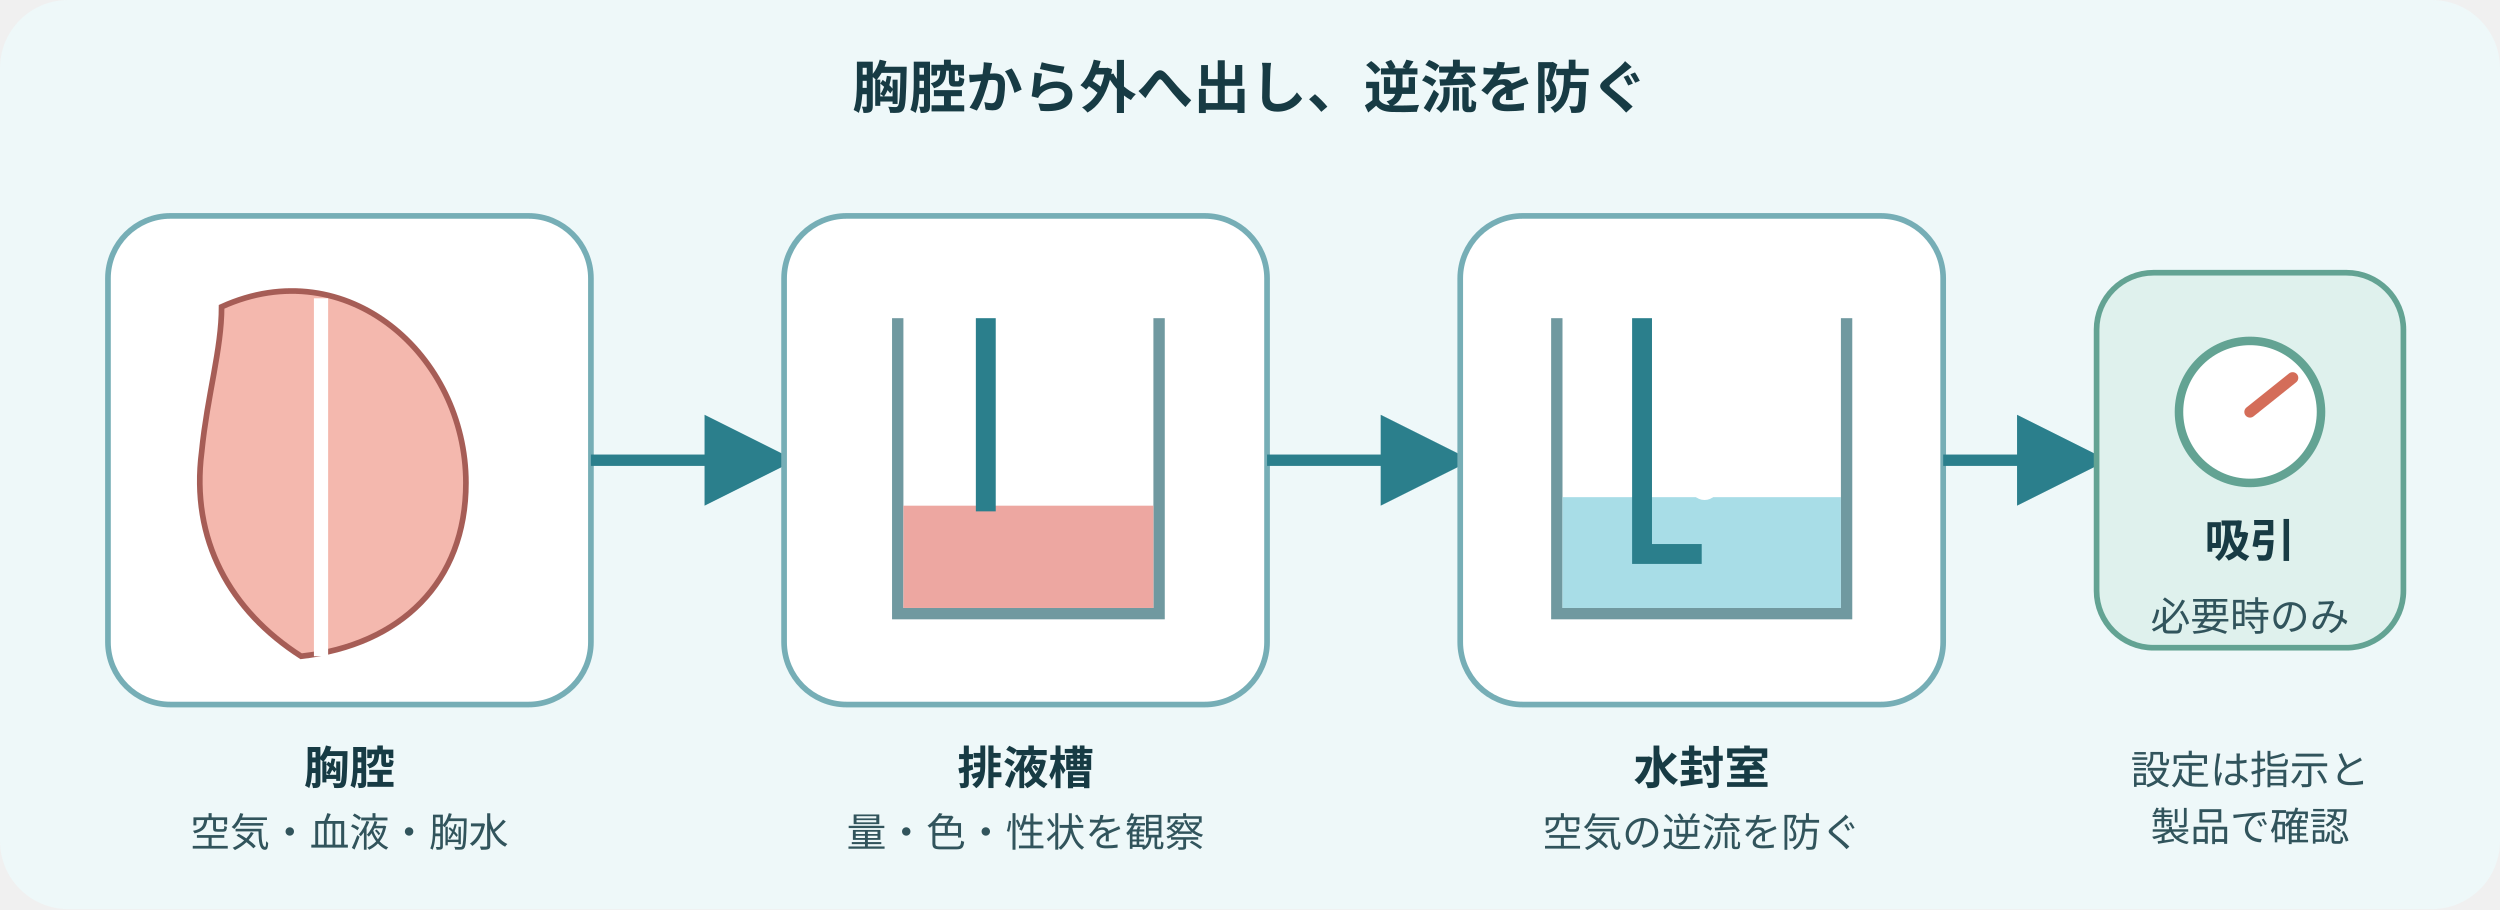
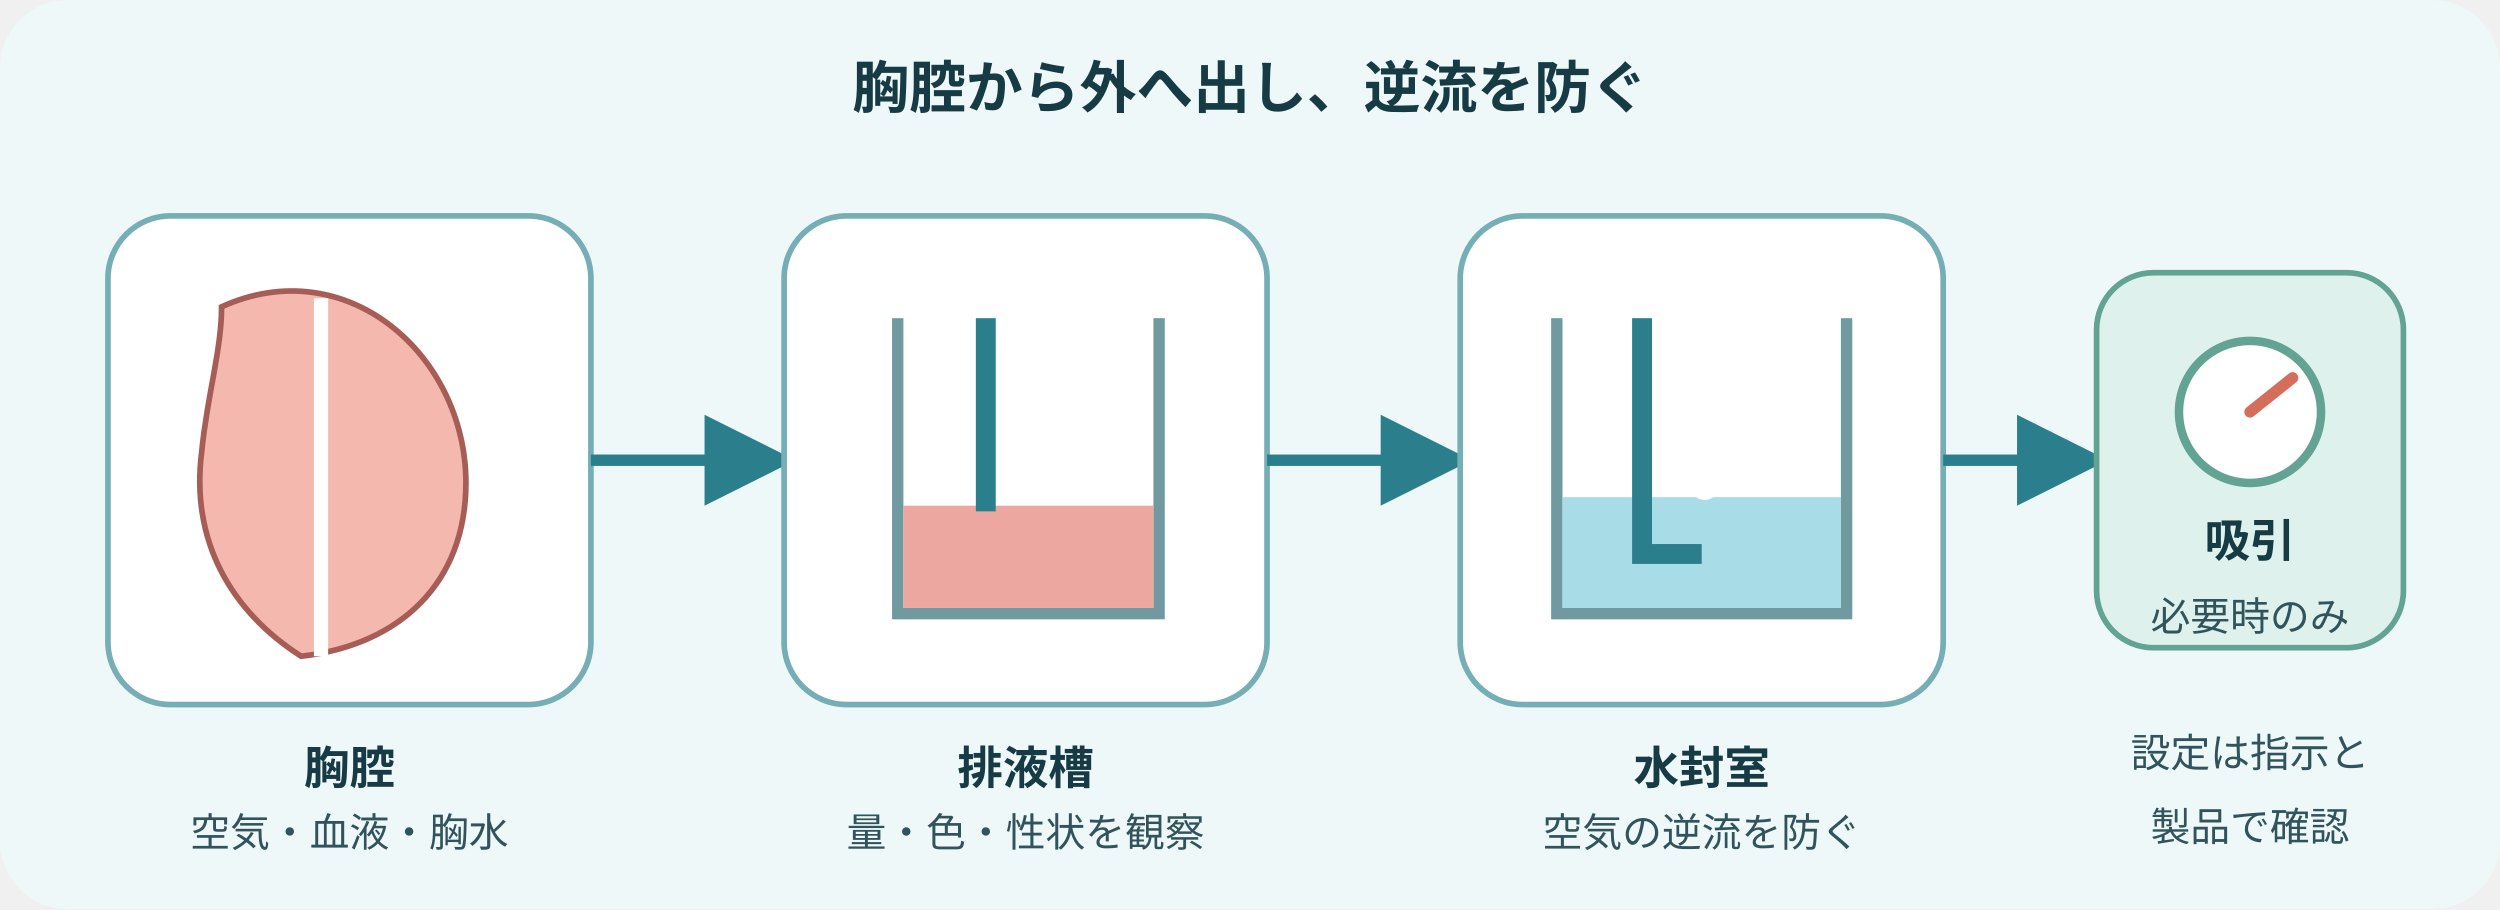
<svg xmlns="http://www.w3.org/2000/svg" viewBox="0 0 880 320" role="img" aria-labelledby="t d">
  <style>.t{font:700 20px sans-serif;fill:#173b44}.h{font:700 16px sans-serif;fill:#173b44}.s{font:14px sans-serif;fill:#31545c}.box{fill:#fff;stroke:#76aeb6;stroke-width:2}.a{stroke:#2b7f8c;stroke-width:4;fill:none;marker-end:url(#m)}</style>
  <defs>
    <marker id="m" markerWidth="8" markerHeight="8" refX="7" refY="4" orient="auto">
      <path d="M0 0L8 4 0 8z" fill="#2b7f8c" />
    </marker>
  </defs>
  <rect width="880" height="320" rx="24" fill="#eef8f9" />
  <text class="t" x="440" y="38" text-anchor="middle">胸腔から外へ出し、逆流を防ぐ</text>
  <rect class="box" x="38" y="76" width="170" height="172" rx="22" />
  <path d="M78 108c44-20 86 17 86 62 0 35-23 57-58 61-25-16-39-41-35-72 2-20 7-36 7-51z" fill="#f4b8ae" stroke="#a65d56" stroke-width="2" />
  <path d="M113 105v126" stroke="#fff" stroke-width="5" />
  <text class="h" x="123" y="276" text-anchor="middle">胸腔</text>
  <text class="s" x="123" y="298" text-anchor="middle">空気・血液・胸水</text>
  <path class="a" d="M208 162H276" />
  <rect class="box" x="276" y="76" width="170" height="172" rx="22" />
  <path d="M316 112v104h92V112" fill="none" stroke="#7099a0" stroke-width="4" />
  <path d="M318 178h88v36h-88z" fill="#e99189" opacity=".8" />
  <path d="M347 112v68" stroke="#2b7f8c" stroke-width="7" />
  <text class="h" x="361" y="276" text-anchor="middle">排液槽</text>
  <text class="s" x="361" y="298" text-anchor="middle">量・色・性状を観察</text>
  <path class="a" d="M446 162H514" />
  <rect class="box" x="514" y="76" width="170" height="172" rx="22" />
  <path d="M548 112v104h102V112" fill="none" stroke="#7099a0" stroke-width="4" />
  <path d="M550 175h98v39h-98z" fill="#8bd1df" opacity=".75" />
  <path d="M578 112v83h21" fill="none" stroke="#2b7f8c" stroke-width="7" />
  <circle cx="600" cy="171" r="5" fill="#fff" />
  <circle cx="613" cy="151" r="7" fill="#fff" />
  <text class="h" x="599" y="276" text-anchor="middle">水封室</text>
  <text class="s" x="599" y="298" text-anchor="middle">空気の逆流を防ぐ</text>
  <path class="a" d="M684 162H738" />
  <rect x="738" y="96" width="108" height="132" rx="20" fill="#dff1ed" stroke="#63a393" stroke-width="2" />
  <circle cx="792" cy="145" r="25" fill="#fff" stroke="#63a393" stroke-width="3" />
  <path d="M792 145l15-12" stroke="#d46d59" stroke-width="4" stroke-linecap="round" />
  <text class="h" x="792" y="196" text-anchor="middle">吸引</text>
  <text class="s" x="792" y="222" text-anchor="middle">必要時のみ</text>
-   <text class="s" x="792" y="276" text-anchor="middle">設定は指示と</text>
+   <text class="s" x="792" y="270" text-anchor="middle">設定は指示と</text>
  <text class="s" x="792" y="296" text-anchor="middle">製品で確認</text>
</svg>
